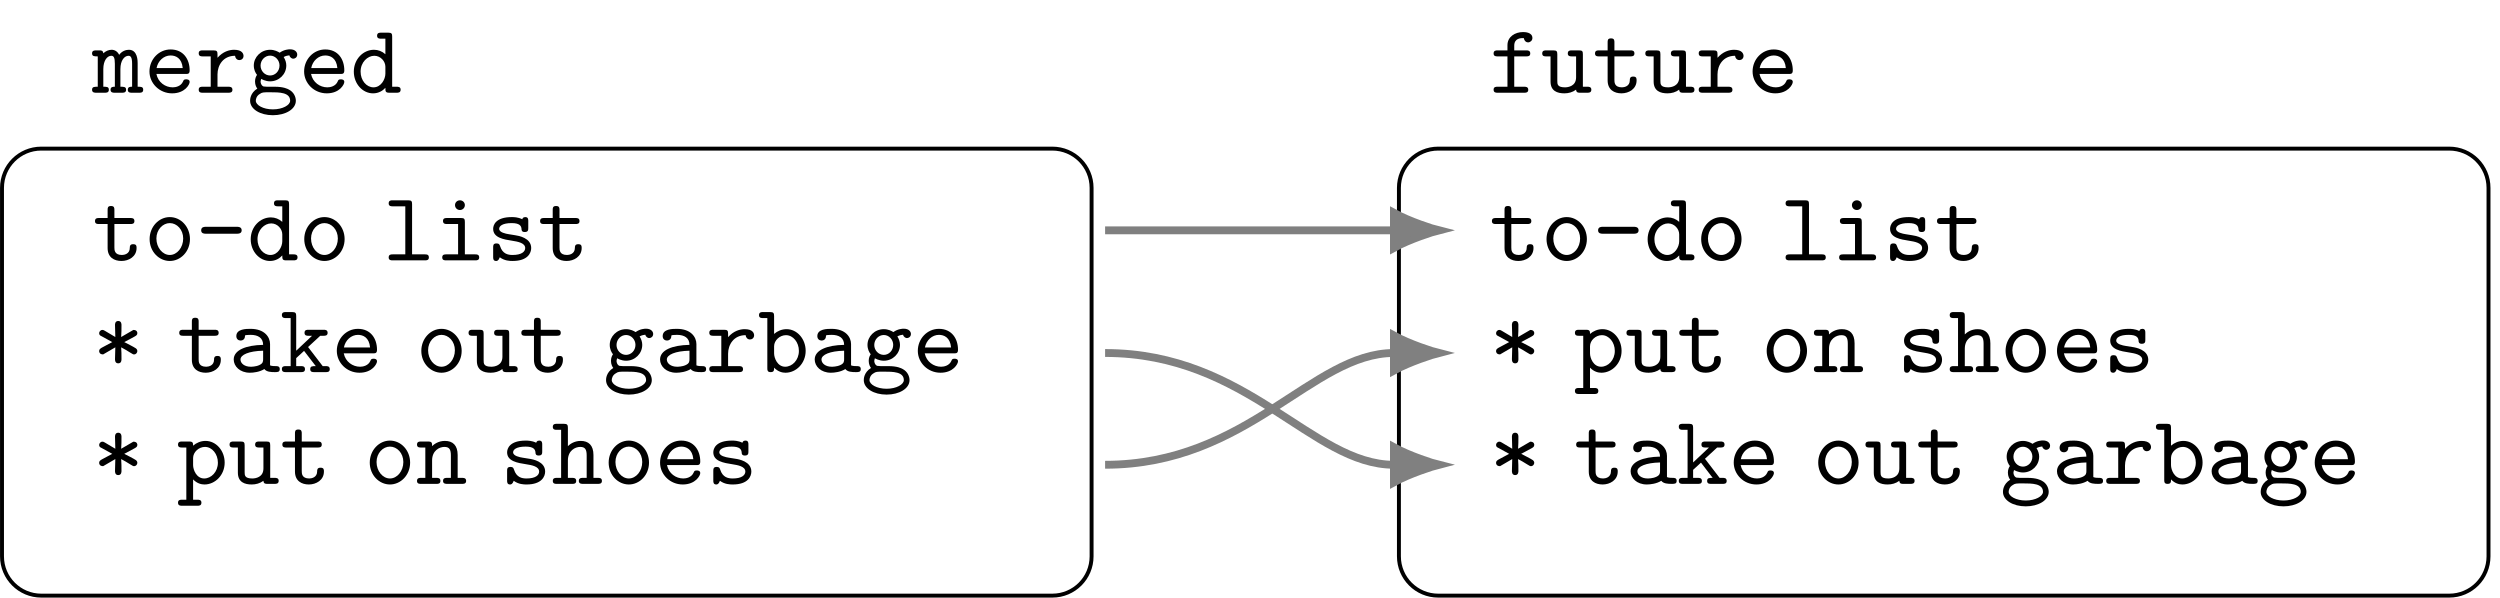
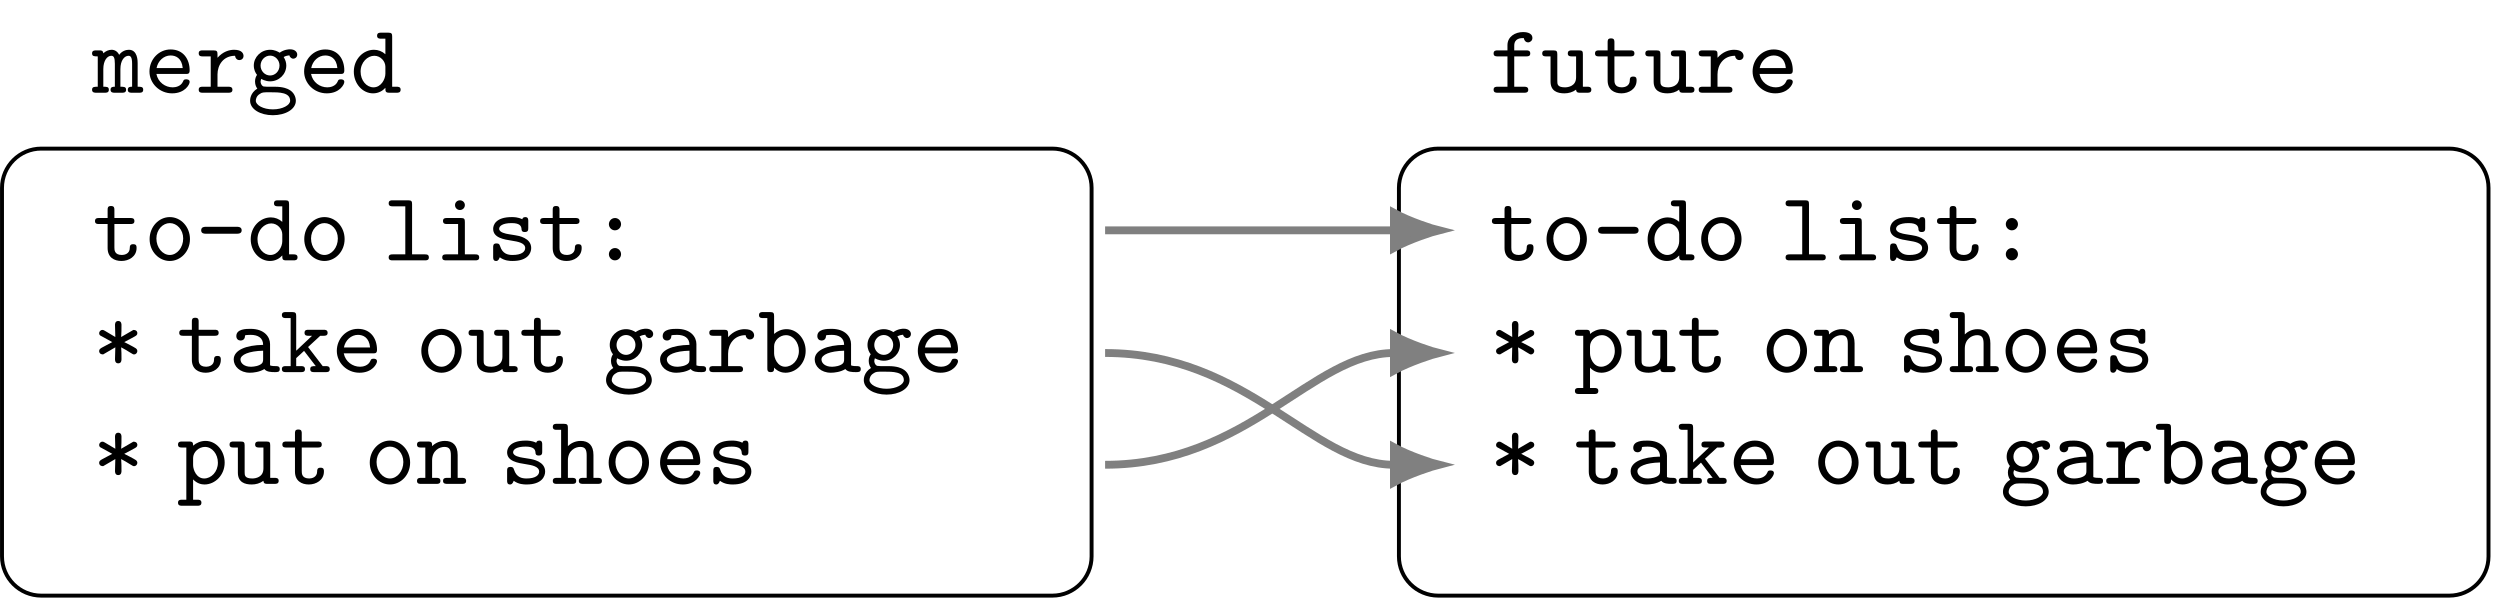
<svg xmlns="http://www.w3.org/2000/svg" xmlns:xlink="http://www.w3.org/1999/xlink" width="253.654pt" height="60.632pt" viewBox="0 0 253.654 60.632" version="1.1">
  <defs>
    <g>
      <symbol overflow="visible" id="glyph0-0">
        <path style="stroke:none;" d="" />
      </symbol>
      <symbol overflow="visible" id="glyph0-1">
        <path style="stroke:none;" d="M 1.094 -4 C 1.062 -4.297 0.875 -4.297 0.688 -4.297 L 0.375 -4.297 C 0.219 -4.297 -0.047 -4.297 -0.047 -4 C -0.047 -3.688 0.172 -3.688 0.531 -3.688 L 0.531 -0.609 C 0.172 -0.609 -0.047 -0.609 -0.047 -0.297 C -0.047 0 0.234 0 0.375 0 L 1.25 0 C 1.391 0 1.656 0 1.656 -0.297 C 1.656 -0.609 1.453 -0.609 1.094 -0.609 L 1.094 -2.391 C 1.094 -3.281 1.5 -3.75 1.906 -3.75 C 2.141 -3.75 2.266 -3.578 2.266 -2.938 L 2.266 -0.609 C 2.078 -0.609 1.828 -0.609 1.828 -0.297 C 1.828 0 2.109 0 2.25 0 L 2.984 0 C 3.141 0 3.406 0 3.406 -0.297 C 3.406 -0.609 3.188 -0.609 2.828 -0.609 L 2.828 -2.391 C 2.828 -3.281 3.234 -3.75 3.656 -3.75 C 3.875 -3.75 4.016 -3.578 4.016 -2.938 L 4.016 -0.609 C 3.828 -0.609 3.578 -0.609 3.578 -0.297 C 3.578 0 3.844 0 3.984 0 L 4.734 0 C 4.891 0 5.141 0 5.141 -0.297 C 5.141 -0.609 4.938 -0.609 4.578 -0.609 L 4.578 -3.016 C 4.578 -3.219 4.578 -4.359 3.688 -4.359 C 3.391 -4.359 2.984 -4.234 2.703 -3.844 C 2.547 -4.172 2.266 -4.359 1.938 -4.359 C 1.625 -4.359 1.328 -4.219 1.094 -4 Z M 1.094 -4 " />
      </symbol>
      <symbol overflow="visible" id="glyph0-2">
        <path style="stroke:none;" d="M 4.234 -1.906 C 4.438 -1.906 4.625 -1.906 4.625 -2.266 C 4.625 -3.406 3.984 -4.391 2.688 -4.391 C 1.5 -4.391 0.547 -3.391 0.547 -2.156 C 0.547 -0.953 1.562 0.062 2.844 0.062 C 4.156 0.062 4.625 -0.844 4.625 -1.094 C 4.625 -1.359 4.344 -1.359 4.281 -1.359 C 4.094 -1.359 4.016 -1.328 3.953 -1.141 C 3.734 -0.641 3.188 -0.547 2.906 -0.547 C 2.156 -0.547 1.422 -1.047 1.25 -1.906 Z M 1.266 -2.5 C 1.406 -3.234 2 -3.781 2.688 -3.781 C 3.203 -3.781 3.828 -3.531 3.922 -2.5 Z M 1.266 -2.5 " />
      </symbol>
      <symbol overflow="visible" id="glyph0-3">
        <path style="stroke:none;" d="M 2.219 -1.859 C 2.219 -2.797 2.797 -3.75 4 -3.75 C 4.016 -3.516 4.188 -3.312 4.438 -3.312 C 4.656 -3.312 4.859 -3.469 4.859 -3.734 C 4.859 -3.938 4.734 -4.359 3.906 -4.359 C 3.406 -4.359 2.766 -4.172 2.219 -3.547 L 2.219 -3.891 C 2.219 -4.203 2.156 -4.297 1.812 -4.297 L 0.719 -4.297 C 0.562 -4.297 0.312 -4.297 0.312 -4 C 0.312 -3.688 0.562 -3.688 0.719 -3.688 L 1.531 -3.688 L 1.531 -0.609 L 0.719 -0.609 C 0.562 -0.609 0.312 -0.609 0.312 -0.312 C 0.312 0 0.562 0 0.719 0 L 3.312 0 C 3.469 0 3.734 0 3.734 -0.297 C 3.734 -0.609 3.469 -0.609 3.312 -0.609 L 2.219 -0.609 Z M 2.219 -1.859 " />
      </symbol>
      <symbol overflow="visible" id="glyph0-4">
        <path style="stroke:none;" d="M 2.328 -1.75 C 1.781 -1.75 1.359 -2.219 1.359 -2.75 C 1.359 -3.312 1.797 -3.766 2.328 -3.766 C 2.859 -3.766 3.281 -3.297 3.281 -2.766 C 3.281 -2.188 2.844 -1.75 2.328 -1.75 Z M 1.422 -1.406 C 1.453 -1.391 1.828 -1.156 2.328 -1.156 C 3.234 -1.156 3.969 -1.875 3.969 -2.766 C 3.969 -3.062 3.875 -3.344 3.703 -3.625 C 3.922 -3.75 4.156 -3.781 4.281 -3.797 C 4.344 -3.531 4.578 -3.453 4.672 -3.453 C 4.844 -3.453 5.078 -3.578 5.078 -3.875 C 5.078 -4.094 4.891 -4.406 4.344 -4.406 C 4.234 -4.406 3.75 -4.391 3.297 -4.062 C 3.125 -4.172 2.781 -4.359 2.328 -4.359 C 1.391 -4.359 0.672 -3.609 0.672 -2.766 C 0.672 -2.328 0.844 -2 1 -1.812 C 0.891 -1.656 0.797 -1.438 0.797 -1.141 C 0.797 -0.781 0.938 -0.531 1.031 -0.422 C 0.297 0.031 0.297 0.703 0.297 0.812 C 0.297 1.672 1.328 2.281 2.609 2.281 C 3.891 2.281 4.938 1.672 4.938 0.812 C 4.938 0.453 4.75 -0.047 4.25 -0.312 C 4.109 -0.391 3.703 -0.609 2.797 -0.609 L 2.109 -0.609 C 2.031 -0.609 1.891 -0.609 1.812 -0.625 C 1.672 -0.625 1.609 -0.625 1.484 -0.766 C 1.375 -0.906 1.359 -1.109 1.359 -1.125 C 1.359 -1.172 1.391 -1.312 1.422 -1.406 Z M 2.609 1.688 C 1.609 1.688 0.875 1.25 0.875 0.812 C 0.875 0.641 0.953 0.312 1.281 0.125 C 1.531 -0.047 1.609 -0.047 2.344 -0.047 C 3.234 -0.047 4.359 -0.047 4.359 0.812 C 4.359 1.25 3.609 1.688 2.609 1.688 Z M 2.609 1.688 " />
      </symbol>
      <symbol overflow="visible" id="glyph0-5">
        <path style="stroke:none;" d="M 3.562 -0.5 C 3.562 -0.141 3.562 0 3.969 0 L 4.688 0 C 4.859 0 5.109 0 5.109 -0.312 C 5.109 -0.609 4.844 -0.609 4.703 -0.609 L 4.25 -0.609 L 4.25 -5.688 C 4.25 -5.984 4.203 -6.094 3.859 -6.094 L 3.125 -6.094 C 2.969 -6.094 2.719 -6.094 2.719 -5.781 C 2.719 -5.484 2.984 -5.484 3.125 -5.484 L 3.562 -5.484 L 3.562 -3.906 C 3.234 -4.203 2.828 -4.359 2.406 -4.359 C 1.312 -4.359 0.359 -3.406 0.359 -2.141 C 0.359 -0.906 1.25 0.062 2.312 0.062 C 2.875 0.062 3.297 -0.203 3.562 -0.5 Z M 3.562 -2.641 L 3.562 -1.938 C 3.562 -1.375 3.125 -0.547 2.359 -0.547 C 1.641 -0.547 1.047 -1.25 1.047 -2.141 C 1.047 -3.094 1.75 -3.75 2.438 -3.75 C 3.078 -3.75 3.562 -3.188 3.562 -2.641 Z M 3.562 -2.641 " />
      </symbol>
      <symbol overflow="visible" id="glyph0-6">
        <path style="stroke:none;" d="M 2.219 -3.688 L 3.844 -3.688 C 4 -3.688 4.25 -3.688 4.25 -3.984 C 4.25 -4.297 4 -4.297 3.844 -4.297 L 2.219 -4.297 L 2.219 -5.109 C 2.219 -5.297 2.219 -5.516 1.875 -5.516 C 1.531 -5.516 1.531 -5.312 1.531 -5.109 L 1.531 -4.297 L 0.656 -4.297 C 0.5 -4.297 0.25 -4.297 0.25 -3.984 C 0.25 -3.688 0.5 -3.688 0.641 -3.688 L 1.531 -3.688 L 1.531 -1.25 C 1.531 -0.297 2.203 0.062 2.938 0.062 C 3.672 0.062 4.469 -0.375 4.469 -1.25 C 4.469 -1.438 4.469 -1.641 4.125 -1.641 C 3.797 -1.641 3.781 -1.438 3.781 -1.266 C 3.781 -0.641 3.203 -0.547 2.984 -0.547 C 2.219 -0.547 2.219 -1.062 2.219 -1.312 Z M 2.219 -3.688 " />
      </symbol>
      <symbol overflow="visible" id="glyph0-7">
        <path style="stroke:none;" d="M 4.656 -2.156 C 4.656 -3.406 3.734 -4.391 2.609 -4.391 C 1.5 -4.391 0.562 -3.406 0.562 -2.156 C 0.562 -0.891 1.516 0.062 2.609 0.062 C 3.703 0.062 4.656 -0.891 4.656 -2.156 Z M 2.609 -0.547 C 1.875 -0.547 1.25 -1.297 1.25 -2.219 C 1.25 -3.125 1.906 -3.781 2.609 -3.781 C 3.328 -3.781 3.969 -3.125 3.969 -2.219 C 3.969 -1.297 3.344 -0.547 2.609 -0.547 Z M 2.609 -0.547 " />
      </symbol>
      <symbol overflow="visible" id="glyph0-8">
        <path style="stroke:none;" d="M 4.203 -2.703 C 4.312 -2.703 4.672 -2.703 4.672 -3.047 C 4.672 -3.406 4.312 -3.406 4.203 -3.406 L 1.031 -3.406 C 0.906 -3.406 0.562 -3.406 0.562 -3.047 C 0.562 -2.703 0.906 -2.703 1.031 -2.703 Z M 4.203 -2.703 " />
      </symbol>
      <symbol overflow="visible" id="glyph0-9">
        <path style="stroke:none;" d="M 2.953 -5.688 C 2.953 -5.984 2.906 -6.094 2.562 -6.094 L 0.984 -6.094 C 0.828 -6.094 0.578 -6.094 0.578 -5.781 C 0.578 -5.484 0.844 -5.484 0.984 -5.484 L 2.266 -5.484 L 2.266 -0.609 L 0.984 -0.609 C 0.828 -0.609 0.578 -0.609 0.578 -0.297 C 0.578 0 0.844 0 0.984 0 L 4.25 0 C 4.406 0 4.656 0 4.656 -0.297 C 4.656 -0.609 4.422 -0.609 4.25 -0.609 L 2.953 -0.609 Z M 2.953 -5.688 " />
      </symbol>
      <symbol overflow="visible" id="glyph0-10">
        <path style="stroke:none;" d="M 3.078 -3.891 C 3.078 -4.203 3.016 -4.297 2.688 -4.297 L 1.266 -4.297 C 1.109 -4.297 0.859 -4.297 0.859 -4 C 0.859 -3.688 1.109 -3.688 1.266 -3.688 L 2.391 -3.688 L 2.391 -0.609 L 1.188 -0.609 C 1.031 -0.609 0.781 -0.609 0.781 -0.297 C 0.781 0 1.031 0 1.188 0 L 4.125 0 C 4.281 0 4.531 0 4.531 -0.297 C 4.531 -0.609 4.281 -0.609 4.125 -0.609 L 3.078 -0.609 Z M 3.078 -5.609 C 3.078 -5.875 2.859 -6.094 2.578 -6.094 C 2.297 -6.094 2.078 -5.875 2.078 -5.609 C 2.078 -5.328 2.297 -5.109 2.578 -5.109 C 2.859 -5.109 3.078 -5.328 3.078 -5.609 Z M 3.078 -5.609 " />
      </symbol>
      <symbol overflow="visible" id="glyph0-11">
        <path style="stroke:none;" d="M 2.969 -2.547 C 2.734 -2.578 2.547 -2.609 2.297 -2.656 C 2 -2.703 1.328 -2.828 1.328 -3.203 C 1.328 -3.469 1.641 -3.781 2.594 -3.781 C 3.422 -3.781 3.562 -3.484 3.594 -3.219 C 3.594 -3.047 3.625 -2.875 3.922 -2.875 C 4.281 -2.875 4.281 -3.094 4.281 -3.297 L 4.281 -3.984 C 4.281 -4.141 4.281 -4.391 3.984 -4.391 C 3.734 -4.391 3.703 -4.25 3.672 -4.172 C 3.234 -4.391 2.797 -4.391 2.609 -4.391 C 0.953 -4.391 0.719 -3.562 0.719 -3.203 C 0.719 -2.297 1.766 -2.125 2.688 -1.984 C 3.172 -1.906 3.969 -1.781 3.969 -1.25 C 3.969 -0.875 3.594 -0.547 2.688 -0.547 C 2.219 -0.547 1.672 -0.656 1.422 -1.438 C 1.359 -1.609 1.328 -1.719 1.062 -1.719 C 0.719 -1.719 0.719 -1.516 0.719 -1.312 L 0.719 -0.344 C 0.719 -0.188 0.719 0.062 1.016 0.062 C 1.109 0.062 1.266 0.047 1.391 -0.312 C 1.875 0.047 2.406 0.062 2.688 0.062 C 4.25 0.062 4.578 -0.766 4.578 -1.25 C 4.578 -2.281 3.297 -2.5 2.969 -2.547 Z M 2.969 -2.547 " />
      </symbol>
      <symbol overflow="visible" id="glyph0-12">
+         <path style="stroke:none;" d="M 3.234 -3.672 C 3.234 -4.031 2.938 -4.297 2.625 -4.297 C 2.25 -4.297 2 -3.984 2 -3.672 C 2 -3.312 2.297 -3.047 2.609 -3.047 C 2.984 -3.047 3.234 -3.359 3.234 -3.672 Z M 3.234 -0.625 C 3.234 -0.984 2.938 -1.25 2.625 -1.25 C 2.25 -1.25 2 -0.938 2 -0.625 C 2 -0.266 2.297 0 2.609 0 C 2.984 0 3.234 -0.312 3.234 -0.625 Z M 3.234 -0.625 " />
+       </symbol>
+       <symbol overflow="visible" id="glyph0-13">
        <path style="stroke:none;" d="M 2.906 -2.516 C 3.516 -2.188 3.156 -2.375 3.844 -1.969 C 4.109 -1.797 4.141 -1.797 4.219 -1.797 C 4.422 -1.797 4.547 -1.984 4.547 -2.141 C 4.547 -2.297 4.422 -2.391 4.406 -2.406 C 4.156 -2.578 3.484 -2.906 3.219 -3.047 L 4.297 -3.625 C 4.422 -3.703 4.547 -3.766 4.547 -3.953 C 4.547 -4 4.547 -4.281 4.141 -4.281 L 2.906 -3.562 C 2.938 -3.828 2.938 -4.484 2.938 -4.781 C 2.938 -4.859 2.938 -5.188 2.609 -5.188 C 2.281 -5.188 2.281 -4.859 2.281 -4.781 C 2.281 -4.484 2.297 -3.828 2.312 -3.562 L 1.234 -4.203 C 1.094 -4.281 1.078 -4.281 1 -4.281 C 0.812 -4.281 0.672 -4.109 0.672 -3.953 C 0.672 -3.766 0.781 -3.703 0.922 -3.641 L 2 -3.047 L 0.922 -2.469 C 0.812 -2.391 0.672 -2.328 0.672 -2.141 C 0.672 -2.094 0.672 -1.797 1.078 -1.797 L 2.312 -2.516 C 2.297 -2.266 2.281 -1.609 2.281 -1.312 C 2.281 -1.219 2.281 -0.891 2.609 -0.891 C 2.938 -0.891 2.938 -1.219 2.938 -1.312 C 2.938 -1.609 2.938 -2.266 2.906 -2.516 Z M 2.906 -2.516 " />
      </symbol>
-       <symbol overflow="visible" id="glyph0-13">
+       <symbol overflow="visible" id="glyph0-14">
        <path style="stroke:none;" d="M 3.656 -0.312 C 3.875 -0.016 4.344 0 4.719 0 C 5 0 5.219 0 5.219 -0.312 C 5.219 -0.609 4.969 -0.609 4.828 -0.609 C 4.406 -0.609 4.312 -0.656 4.234 -0.688 L 4.234 -2.844 C 4.234 -3.547 3.688 -4.391 2.25 -4.391 C 1.828 -4.391 0.812 -4.391 0.812 -3.656 C 0.812 -3.359 1.016 -3.203 1.25 -3.203 C 1.406 -3.203 1.688 -3.297 1.688 -3.656 C 1.688 -3.734 1.703 -3.75 1.906 -3.766 C 2.047 -3.781 2.172 -3.781 2.266 -3.781 C 3.016 -3.781 3.531 -3.469 3.531 -2.766 C 1.781 -2.734 0.547 -2.234 0.547 -1.281 C 0.547 -0.594 1.172 0.062 2.188 0.062 C 2.562 0.062 3.188 -0.016 3.656 -0.312 Z M 3.531 -2.172 L 3.531 -1.328 C 3.531 -1.109 3.531 -0.891 3.156 -0.719 C 2.797 -0.547 2.344 -0.547 2.266 -0.547 C 1.641 -0.547 1.234 -0.891 1.234 -1.281 C 1.234 -1.766 2.094 -2.141 3.531 -2.172 Z M 3.531 -2.172 " />
      </symbol>
-       <symbol overflow="visible" id="glyph0-14">
+       <symbol overflow="visible" id="glyph0-15">
        <path style="stroke:none;" d="M 2.859 -2.547 L 4.094 -3.688 L 4.438 -3.688 C 4.578 -3.688 4.844 -3.688 4.844 -3.984 C 4.844 -4.297 4.578 -4.297 4.438 -4.297 L 2.906 -4.297 C 2.734 -4.297 2.5 -4.297 2.5 -3.984 C 2.5 -3.688 2.75 -3.688 2.906 -3.688 L 3.266 -3.688 L 1.656 -2.172 L 1.656 -5.688 C 1.656 -5.984 1.594 -6.094 1.25 -6.094 L 0.609 -6.094 C 0.453 -6.094 0.203 -6.094 0.203 -5.797 C 0.203 -5.484 0.453 -5.484 0.609 -5.484 L 1.094 -5.484 L 1.094 -0.609 L 0.609 -0.609 C 0.453 -0.609 0.203 -0.609 0.203 -0.312 C 0.203 0 0.453 0 0.609 0 L 2.141 0 C 2.297 0 2.547 0 2.547 -0.297 C 2.547 -0.609 2.297 -0.609 2.141 -0.609 L 1.656 -0.609 L 1.656 -1.422 L 2.453 -2.156 L 3.641 -0.609 C 3.281 -0.609 3.078 -0.609 3.078 -0.297 C 3.078 0 3.328 0 3.484 0 L 4.656 0 C 4.812 0 5.062 0 5.062 -0.297 C 5.062 -0.609 4.812 -0.609 4.656 -0.609 L 4.344 -0.609 Z M 2.859 -2.547 " />
      </symbol>
-       <symbol overflow="visible" id="glyph0-15">
+       <symbol overflow="visible" id="glyph0-16">
        <path style="stroke:none;" d="M 3.562 -0.312 C 3.578 0 3.781 0 3.969 0 L 4.688 0 C 4.859 0 5.109 0 5.109 -0.312 C 5.109 -0.609 4.844 -0.609 4.703 -0.609 L 4.25 -0.609 L 4.25 -3.891 C 4.25 -4.203 4.203 -4.297 3.859 -4.297 L 3.125 -4.297 C 2.969 -4.297 2.719 -4.297 2.719 -3.984 C 2.719 -3.688 2.984 -3.688 3.125 -3.688 L 3.562 -3.688 L 3.562 -1.562 C 3.562 -0.672 2.766 -0.547 2.438 -0.547 C 1.656 -0.547 1.656 -0.875 1.656 -1.203 L 1.656 -3.891 C 1.656 -4.203 1.594 -4.297 1.25 -4.297 L 0.531 -4.297 C 0.375 -4.297 0.125 -4.297 0.125 -3.984 C 0.125 -3.688 0.375 -3.688 0.516 -3.688 L 0.969 -3.688 L 0.969 -1.141 C 0.969 -0.172 1.656 0.062 2.375 0.062 C 2.797 0.062 3.203 -0.047 3.562 -0.312 Z M 3.562 -0.312 " />
      </symbol>
-       <symbol overflow="visible" id="glyph0-16">
+       <symbol overflow="visible" id="glyph0-17">
        <path style="stroke:none;" d="M 1.656 -3.875 L 1.656 -5.688 C 1.656 -5.984 1.594 -6.094 1.25 -6.094 L 0.531 -6.094 C 0.375 -6.094 0.125 -6.094 0.125 -5.781 C 0.125 -5.484 0.375 -5.484 0.516 -5.484 L 0.969 -5.484 L 0.969 -0.406 C 0.969 -0.203 0.969 0 1.312 0 C 1.656 0 1.656 -0.203 1.656 -0.453 C 2.062 -0.031 2.5 0.062 2.812 0.062 C 3.891 0.062 4.859 -0.891 4.859 -2.156 C 4.859 -3.375 3.984 -4.359 2.922 -4.359 C 2.438 -4.359 2 -4.172 1.656 -3.875 Z M 1.656 -1.906 L 1.656 -2.625 C 1.656 -3.219 2.234 -3.75 2.859 -3.75 C 3.594 -3.75 4.172 -3.016 4.172 -2.156 C 4.172 -1.203 3.484 -0.547 2.781 -0.547 C 2 -0.547 1.656 -1.422 1.656 -1.906 Z M 1.656 -1.906 " />
      </symbol>
-       <symbol overflow="visible" id="glyph0-17">
+       <symbol overflow="visible" id="glyph0-18">
        <path style="stroke:none;" d="M 1.656 -2.625 C 1.656 -3.219 2.234 -3.75 2.859 -3.75 C 3.594 -3.75 4.172 -3.016 4.172 -2.156 C 4.172 -1.203 3.484 -0.547 2.781 -0.547 C 2 -0.547 1.656 -1.422 1.656 -1.906 Z M 1.656 -0.453 C 2.062 -0.031 2.5 0.062 2.812 0.062 C 3.891 0.062 4.859 -0.891 4.859 -2.156 C 4.859 -3.375 3.984 -4.359 2.922 -4.359 C 2.438 -4.359 2 -4.172 1.656 -3.875 C 1.656 -4.156 1.641 -4.297 1.25 -4.297 L 0.531 -4.297 C 0.375 -4.297 0.125 -4.297 0.125 -3.984 C 0.125 -3.688 0.375 -3.688 0.516 -3.688 L 0.969 -3.688 L 0.969 1.609 L 0.531 1.609 C 0.375 1.609 0.125 1.609 0.125 1.906 C 0.125 2.219 0.375 2.219 0.516 2.219 L 2.109 2.219 C 2.25 2.219 2.5 2.219 2.5 1.906 C 2.5 1.609 2.25 1.609 2.094 1.609 L 1.656 1.609 Z M 1.656 -0.453 " />
      </symbol>
-       <symbol overflow="visible" id="glyph0-18">
+       <symbol overflow="visible" id="glyph0-19">
        <path style="stroke:none;" d="M 1.656 -3.828 C 1.656 -4.141 1.656 -4.297 1.25 -4.297 L 0.531 -4.297 C 0.375 -4.297 0.125 -4.297 0.125 -3.984 C 0.125 -3.688 0.375 -3.688 0.516 -3.688 L 0.969 -3.688 L 0.969 -0.609 L 0.531 -0.609 C 0.375 -0.609 0.125 -0.609 0.125 -0.297 C 0.125 0 0.375 0 0.516 0 L 2.109 0 C 2.25 0 2.5 0 2.5 -0.297 C 2.5 -0.609 2.25 -0.609 2.094 -0.609 L 1.656 -0.609 L 1.656 -2.375 C 1.656 -3.375 2.391 -3.75 2.906 -3.75 C 3.422 -3.75 3.562 -3.469 3.562 -2.875 L 3.562 -0.609 L 3.188 -0.609 C 3.016 -0.609 2.766 -0.609 2.766 -0.297 C 2.766 0 3.047 0 3.188 0 L 4.703 0 C 4.844 0 5.109 0 5.109 -0.297 C 5.109 -0.609 4.859 -0.609 4.688 -0.609 L 4.25 -0.609 L 4.25 -2.922 C 4.25 -3.922 3.75 -4.359 2.953 -4.359 C 2.297 -4.359 1.844 -4.016 1.656 -3.828 Z M 1.656 -3.828 " />
      </symbol>
-       <symbol overflow="visible" id="glyph0-19">
+       <symbol overflow="visible" id="glyph0-20">
        <path style="stroke:none;" d="M 4.25 -2.922 C 4.25 -3.922 3.75 -4.359 2.953 -4.359 C 2.297 -4.359 1.844 -4.016 1.656 -3.828 L 1.656 -5.688 C 1.656 -5.984 1.594 -6.094 1.25 -6.094 L 0.531 -6.094 C 0.375 -6.094 0.125 -6.094 0.125 -5.781 C 0.125 -5.484 0.375 -5.484 0.516 -5.484 L 0.969 -5.484 L 0.969 -0.609 L 0.531 -0.609 C 0.375 -0.609 0.125 -0.609 0.125 -0.297 C 0.125 0 0.375 0 0.516 0 L 2.109 0 C 2.25 0 2.5 0 2.5 -0.297 C 2.5 -0.609 2.25 -0.609 2.094 -0.609 L 1.656 -0.609 L 1.656 -2.375 C 1.656 -3.375 2.391 -3.75 2.906 -3.75 C 3.422 -3.75 3.562 -3.469 3.562 -2.875 L 3.562 -0.609 L 3.188 -0.609 C 3.016 -0.609 2.766 -0.609 2.766 -0.297 C 2.766 0 3.047 0 3.188 0 L 4.703 0 C 4.844 0 5.109 0 5.109 -0.297 C 5.109 -0.609 4.859 -0.609 4.688 -0.609 L 4.25 -0.609 Z M 4.25 -2.922 " />
      </symbol>
-       <symbol overflow="visible" id="glyph0-20">
+       <symbol overflow="visible" id="glyph0-21">
        <path style="stroke:none;" d="M 2.516 -3.688 L 3.734 -3.688 C 3.891 -3.688 4.141 -3.688 4.141 -3.984 C 4.141 -4.297 3.891 -4.297 3.734 -4.297 L 2.516 -4.297 L 2.516 -4.766 C 2.516 -5.547 3.188 -5.547 3.484 -5.547 C 3.484 -5.5 3.578 -5.109 3.922 -5.109 C 4.125 -5.109 4.359 -5.281 4.359 -5.547 C 4.359 -6.156 3.562 -6.156 3.406 -6.156 C 2.609 -6.156 1.828 -5.688 1.828 -4.828 L 1.828 -4.297 L 0.844 -4.297 C 0.672 -4.297 0.422 -4.297 0.422 -3.984 C 0.422 -3.688 0.672 -3.688 0.828 -3.688 L 1.828 -3.688 L 1.828 -0.609 L 0.828 -0.609 C 0.672 -0.609 0.422 -0.609 0.422 -0.312 C 0.422 0 0.672 0 0.828 0 L 3.531 0 C 3.672 0 3.938 0 3.938 -0.297 C 3.938 -0.609 3.672 -0.609 3.531 -0.609 L 2.516 -0.609 Z M 2.516 -3.688 " />
      </symbol>
    </g>
    <clipPath id="clip1">
      <path d="M 0 9 L 117 9 L 117 60.633 L 0 60.633 Z M 0 9 " />
    </clipPath>
    <clipPath id="clip2">
      <path d="M 136 9 L 253.652 9 L 253.652 60.633 L 136 60.633 Z M 136 9 " />
    </clipPath>
    <clipPath id="clip3">
      <path d="M 130 34 L 158 34 L 158 60.633 L 130 60.633 Z M 130 34 " />
    </clipPath>
  </defs>
  <g id="surface1">
    <g clip-path="url(#clip1)" clip-rule="nonzero">
      <path style="fill:none;stroke-width:0.399;stroke-linecap:butt;stroke-linejoin:miter;stroke:rgb(0%,0%,0%);stroke-opacity:1;stroke-miterlimit:10;" d="M 283.468 -3.985 L 283.468 -41.371 C 283.468 -43.57 285.253 -45.356 287.452 -45.356 L 390.035 -45.356 C 392.238 -45.356 394.019 -43.57 394.019 -41.371 L 394.019 -3.985 C 394.019 -1.785 392.238 -0 390.035 -0 L 287.452 -0 C 285.253 -0 283.468 -1.785 283.468 -3.985 Z M 283.468 -3.985 " transform="matrix(1,0,0,-1,-283.265,15.078)" />
    </g>
    <g style="fill:rgb(0%,0%,0%);fill-opacity:1;">
      <use xlink:href="#glyph0-1" x="9.388" y="9.409" />
      <use xlink:href="#glyph0-2" x="14.618" y="9.409" />
      <use xlink:href="#glyph0-3" x="19.849" y="9.409" />
      <use xlink:href="#glyph0-4" x="25.079" y="9.409" />
      <use xlink:href="#glyph0-2" x="30.309" y="9.409" />
      <use xlink:href="#glyph0-5" x="35.54" y="9.409" />
    </g>
    <g style="fill:rgb(0%,0%,0%);fill-opacity:1;">
      <use xlink:href="#glyph0-6" x="9.388" y="26.417" />
      <use xlink:href="#glyph0-7" x="14.618" y="26.417" />
      <use xlink:href="#glyph0-8" x="19.849" y="26.417" />
      <use xlink:href="#glyph0-5" x="25.079" y="26.417" />
      <use xlink:href="#glyph0-7" x="30.309" y="26.417" />
    </g>
    <g style="fill:rgb(0%,0%,0%);fill-opacity:1;">
      <use xlink:href="#glyph0-9" x="38.857" y="26.417" />
      <use xlink:href="#glyph0-10" x="44.088" y="26.417" />
      <use xlink:href="#glyph0-11" x="49.318" y="26.417" />
      <use xlink:href="#glyph0-6" x="54.548" y="26.417" />
-     </g>
-     <g style="fill:rgb(0%,0%,0%);fill-opacity:1;">
-       <use xlink:href="#glyph0-12" x="9.388" y="37.756" />
+       <use xlink:href="#glyph0-12" x="59.779" y="26.417" />
+     </g>
+     <g style="fill:rgb(0%,0%,0%);fill-opacity:1;">
+       <use xlink:href="#glyph0-13" x="9.388" y="37.756" />
    </g>
    <g style="fill:rgb(0%,0%,0%);fill-opacity:1;">
      <use xlink:href="#glyph0-6" x="17.936" y="37.756" />
-       <use xlink:href="#glyph0-13" x="23.166" y="37.756" />
-       <use xlink:href="#glyph0-14" x="28.397" y="37.756" />
+       <use xlink:href="#glyph0-14" x="23.166" y="37.756" />
+       <use xlink:href="#glyph0-15" x="28.397" y="37.756" />
      <use xlink:href="#glyph0-2" x="33.627" y="37.756" />
    </g>
    <g style="fill:rgb(0%,0%,0%);fill-opacity:1;">
      <use xlink:href="#glyph0-7" x="42.185" y="37.756" />
-       <use xlink:href="#glyph0-15" x="47.415" y="37.756" />
+       <use xlink:href="#glyph0-16" x="47.415" y="37.756" />
      <use xlink:href="#glyph0-6" x="52.646" y="37.756" />
    </g>
    <g style="fill:rgb(0%,0%,0%);fill-opacity:1;">
      <use xlink:href="#glyph0-4" x="61.194" y="37.756" />
-       <use xlink:href="#glyph0-13" x="66.424" y="37.756" />
+       <use xlink:href="#glyph0-14" x="66.424" y="37.756" />
      <use xlink:href="#glyph0-3" x="71.654" y="37.756" />
-       <use xlink:href="#glyph0-16" x="76.885" y="37.756" />
-       <use xlink:href="#glyph0-13" x="82.115" y="37.756" />
+       <use xlink:href="#glyph0-17" x="76.885" y="37.756" />
+       <use xlink:href="#glyph0-14" x="82.115" y="37.756" />
      <use xlink:href="#glyph0-4" x="87.345" y="37.756" />
      <use xlink:href="#glyph0-2" x="92.576" y="37.756" />
    </g>
    <g style="fill:rgb(0%,0%,0%);fill-opacity:1;">
-       <use xlink:href="#glyph0-12" x="9.388" y="49.094" />
-     </g>
-     <g style="fill:rgb(0%,0%,0%);fill-opacity:1;">
-       <use xlink:href="#glyph0-17" x="17.936" y="49.094" />
-       <use xlink:href="#glyph0-15" x="23.166" y="49.094" />
+       <use xlink:href="#glyph0-13" x="9.388" y="49.094" />
+     </g>
+     <g style="fill:rgb(0%,0%,0%);fill-opacity:1;">
+       <use xlink:href="#glyph0-18" x="17.936" y="49.094" />
+       <use xlink:href="#glyph0-16" x="23.166" y="49.094" />
      <use xlink:href="#glyph0-6" x="28.397" y="49.094" />
    </g>
    <g style="fill:rgb(0%,0%,0%);fill-opacity:1;">
      <use xlink:href="#glyph0-7" x="36.955" y="49.094" />
-       <use xlink:href="#glyph0-18" x="42.185" y="49.094" />
+       <use xlink:href="#glyph0-19" x="42.185" y="49.094" />
    </g>
    <g style="fill:rgb(0%,0%,0%);fill-opacity:1;">
      <use xlink:href="#glyph0-11" x="50.733" y="49.094" />
-       <use xlink:href="#glyph0-19" x="55.963" y="49.094" />
+       <use xlink:href="#glyph0-20" x="55.963" y="49.094" />
      <use xlink:href="#glyph0-7" x="61.194" y="49.094" />
      <use xlink:href="#glyph0-2" x="66.424" y="49.094" />
      <use xlink:href="#glyph0-11" x="71.654" y="49.094" />
    </g>
    <g clip-path="url(#clip2)" clip-rule="nonzero">
      <path style="fill:none;stroke-width:0.399;stroke-linecap:butt;stroke-linejoin:miter;stroke:rgb(0%,0%,0%);stroke-opacity:1;stroke-miterlimit:10;" d="M 425.202 -3.985 L 425.202 -41.371 C 425.202 -43.57 426.988 -45.356 429.187 -45.356 L 531.769 -45.356 C 533.972 -45.356 535.753 -43.57 535.753 -41.371 L 535.753 -3.985 C 535.753 -1.785 533.972 -0 531.769 -0 L 429.187 -0 C 426.988 -0 425.202 -1.785 425.202 -3.985 Z M 425.202 -3.985 " transform="matrix(1,0,0,-1,-283.265,15.078)" />
    </g>
    <g style="fill:rgb(0%,0%,0%);fill-opacity:1;">
-       <use xlink:href="#glyph0-20" x="151.121" y="9.409" />
-       <use xlink:href="#glyph0-15" x="156.351" y="9.409" />
+       <use xlink:href="#glyph0-21" x="151.121" y="9.409" />
+       <use xlink:href="#glyph0-16" x="156.351" y="9.409" />
      <use xlink:href="#glyph0-6" x="161.582" y="9.409" />
-       <use xlink:href="#glyph0-15" x="166.812" y="9.409" />
+       <use xlink:href="#glyph0-16" x="166.812" y="9.409" />
      <use xlink:href="#glyph0-3" x="172.042" y="9.409" />
      <use xlink:href="#glyph0-2" x="177.273" y="9.409" />
    </g>
    <g style="fill:rgb(0%,0%,0%);fill-opacity:1;">
      <use xlink:href="#glyph0-6" x="151.121" y="26.417" />
      <use xlink:href="#glyph0-7" x="156.351" y="26.417" />
      <use xlink:href="#glyph0-8" x="161.582" y="26.417" />
      <use xlink:href="#glyph0-5" x="166.812" y="26.417" />
      <use xlink:href="#glyph0-7" x="172.042" y="26.417" />
    </g>
    <g style="fill:rgb(0%,0%,0%);fill-opacity:1;">
      <use xlink:href="#glyph0-9" x="180.59" y="26.417" />
      <use xlink:href="#glyph0-10" x="185.821" y="26.417" />
      <use xlink:href="#glyph0-11" x="191.051" y="26.417" />
      <use xlink:href="#glyph0-6" x="196.281" y="26.417" />
-     </g>
-     <g style="fill:rgb(0%,0%,0%);fill-opacity:1;">
-       <use xlink:href="#glyph0-12" x="151.121" y="37.756" />
-     </g>
-     <g style="fill:rgb(0%,0%,0%);fill-opacity:1;">
-       <use xlink:href="#glyph0-17" x="159.669" y="37.756" />
-       <use xlink:href="#glyph0-15" x="164.899" y="37.756" />
+       <use xlink:href="#glyph0-12" x="201.512" y="26.417" />
+     </g>
+     <g style="fill:rgb(0%,0%,0%);fill-opacity:1;">
+       <use xlink:href="#glyph0-13" x="151.121" y="37.756" />
+     </g>
+     <g style="fill:rgb(0%,0%,0%);fill-opacity:1;">
+       <use xlink:href="#glyph0-18" x="159.669" y="37.756" />
+       <use xlink:href="#glyph0-16" x="164.899" y="37.756" />
      <use xlink:href="#glyph0-6" x="170.13" y="37.756" />
    </g>
    <g style="fill:rgb(0%,0%,0%);fill-opacity:1;">
      <use xlink:href="#glyph0-7" x="178.688" y="37.756" />
-       <use xlink:href="#glyph0-18" x="183.918" y="37.756" />
+       <use xlink:href="#glyph0-19" x="183.918" y="37.756" />
    </g>
    <g style="fill:rgb(0%,0%,0%);fill-opacity:1;">
      <use xlink:href="#glyph0-11" x="192.466" y="37.756" />
-       <use xlink:href="#glyph0-19" x="197.696" y="37.756" />
+       <use xlink:href="#glyph0-20" x="197.696" y="37.756" />
      <use xlink:href="#glyph0-7" x="202.927" y="37.756" />
      <use xlink:href="#glyph0-2" x="208.157" y="37.756" />
      <use xlink:href="#glyph0-11" x="213.387" y="37.756" />
    </g>
    <g style="fill:rgb(0%,0%,0%);fill-opacity:1;">
-       <use xlink:href="#glyph0-12" x="151.121" y="49.094" />
+       <use xlink:href="#glyph0-13" x="151.121" y="49.094" />
    </g>
    <g style="fill:rgb(0%,0%,0%);fill-opacity:1;">
      <use xlink:href="#glyph0-6" x="159.669" y="49.094" />
-       <use xlink:href="#glyph0-13" x="164.899" y="49.094" />
-       <use xlink:href="#glyph0-14" x="170.13" y="49.094" />
+       <use xlink:href="#glyph0-14" x="164.899" y="49.094" />
+       <use xlink:href="#glyph0-15" x="170.13" y="49.094" />
      <use xlink:href="#glyph0-2" x="175.36" y="49.094" />
    </g>
    <g style="fill:rgb(0%,0%,0%);fill-opacity:1;">
      <use xlink:href="#glyph0-7" x="183.918" y="49.094" />
-       <use xlink:href="#glyph0-15" x="189.148" y="49.094" />
+       <use xlink:href="#glyph0-16" x="189.148" y="49.094" />
      <use xlink:href="#glyph0-6" x="194.379" y="49.094" />
    </g>
    <g style="fill:rgb(0%,0%,0%);fill-opacity:1;">
      <use xlink:href="#glyph0-4" x="202.927" y="49.094" />
-       <use xlink:href="#glyph0-13" x="208.157" y="49.094" />
+       <use xlink:href="#glyph0-14" x="208.157" y="49.094" />
      <use xlink:href="#glyph0-3" x="213.387" y="49.094" />
-       <use xlink:href="#glyph0-16" x="218.618" y="49.094" />
-       <use xlink:href="#glyph0-13" x="223.848" y="49.094" />
+       <use xlink:href="#glyph0-17" x="218.618" y="49.094" />
+       <use xlink:href="#glyph0-14" x="223.848" y="49.094" />
      <use xlink:href="#glyph0-4" x="229.078" y="49.094" />
      <use xlink:href="#glyph0-2" x="234.309" y="49.094" />
    </g>
    <path style="fill:none;stroke-width:0.797;stroke-linecap:butt;stroke-linejoin:miter;stroke:rgb(50%,50%,50%);stroke-opacity:1;stroke-miterlimit:10;" d="M 395.39 -8.293 C 409.226 -8.293 417.035 -8.293 424.695 -8.293 " transform="matrix(1,0,0,-1,-283.265,15.078)" />
    <path style="fill-rule:nonzero;fill:rgb(50%,50%,50%);fill-opacity:1;stroke-width:0.797;stroke-linecap:butt;stroke-linejoin:miter;stroke:rgb(50%,50%,50%);stroke-opacity:1;stroke-miterlimit:10;" d="M 4.535 0.001 C 3.976 0.138 1.531 0.919 -0 1.771 L -0 -1.772 C 1.531 -0.92 3.976 -0.139 4.535 0.001 Z M 4.535 0.001 " transform="matrix(1,0,0,-1,141.4298,23.37253)" />
    <path style="fill:none;stroke-width:0.797;stroke-linecap:butt;stroke-linejoin:miter;stroke:rgb(50%,50%,50%);stroke-opacity:1;stroke-miterlimit:10;" d="M 395.39 -20.738 C 409.906 -20.738 416.359 -32.078 424.695 -32.078 " transform="matrix(1,0,0,-1,-283.265,15.078)" />
    <path style=" stroke:none;fill-rule:nonzero;fill:rgb(50%,50%,50%);fill-opacity:1;" d="M 145.965 47.156 C 145.406 47.02 142.961 46.234 141.43 45.383 L 141.43 48.93 C 142.961 48.078 145.406 47.297 145.965 47.156 Z M 145.965 47.156 " />
    <g clip-path="url(#clip3)" clip-rule="nonzero">
      <path style="fill:none;stroke-width:0.797;stroke-linecap:butt;stroke-linejoin:miter;stroke:rgb(50%,50%,50%);stroke-opacity:1;stroke-miterlimit:10;" d="M 4.535 0.001 C 3.976 0.137 1.531 0.923 -0 1.774 L -0 -1.773 C 1.531 -0.921 3.976 -0.14 4.535 0.001 Z M 4.535 0.001 " transform="matrix(1,0,0,-1,141.4298,47.15693)" />
    </g>
    <path style="fill:none;stroke-width:0.797;stroke-linecap:butt;stroke-linejoin:miter;stroke:rgb(50%,50%,50%);stroke-opacity:1;stroke-miterlimit:10;" d="M 395.39 -32.078 C 409.906 -32.078 416.359 -20.738 424.695 -20.738 " transform="matrix(1,0,0,-1,-283.265,15.078)" />
    <path style="fill-rule:nonzero;fill:rgb(50%,50%,50%);fill-opacity:1;stroke-width:0.797;stroke-linecap:butt;stroke-linejoin:miter;stroke:rgb(50%,50%,50%);stroke-opacity:1;stroke-miterlimit:10;" d="M 4.535 0.002 C 3.976 0.139 1.531 0.92 -0 1.771 L -0 -1.772 C 1.531 -0.92 3.976 -0.139 4.535 0.002 Z M 4.535 0.002 " transform="matrix(1,0,0,-1,141.4298,35.81822)" />
  </g>
</svg>
